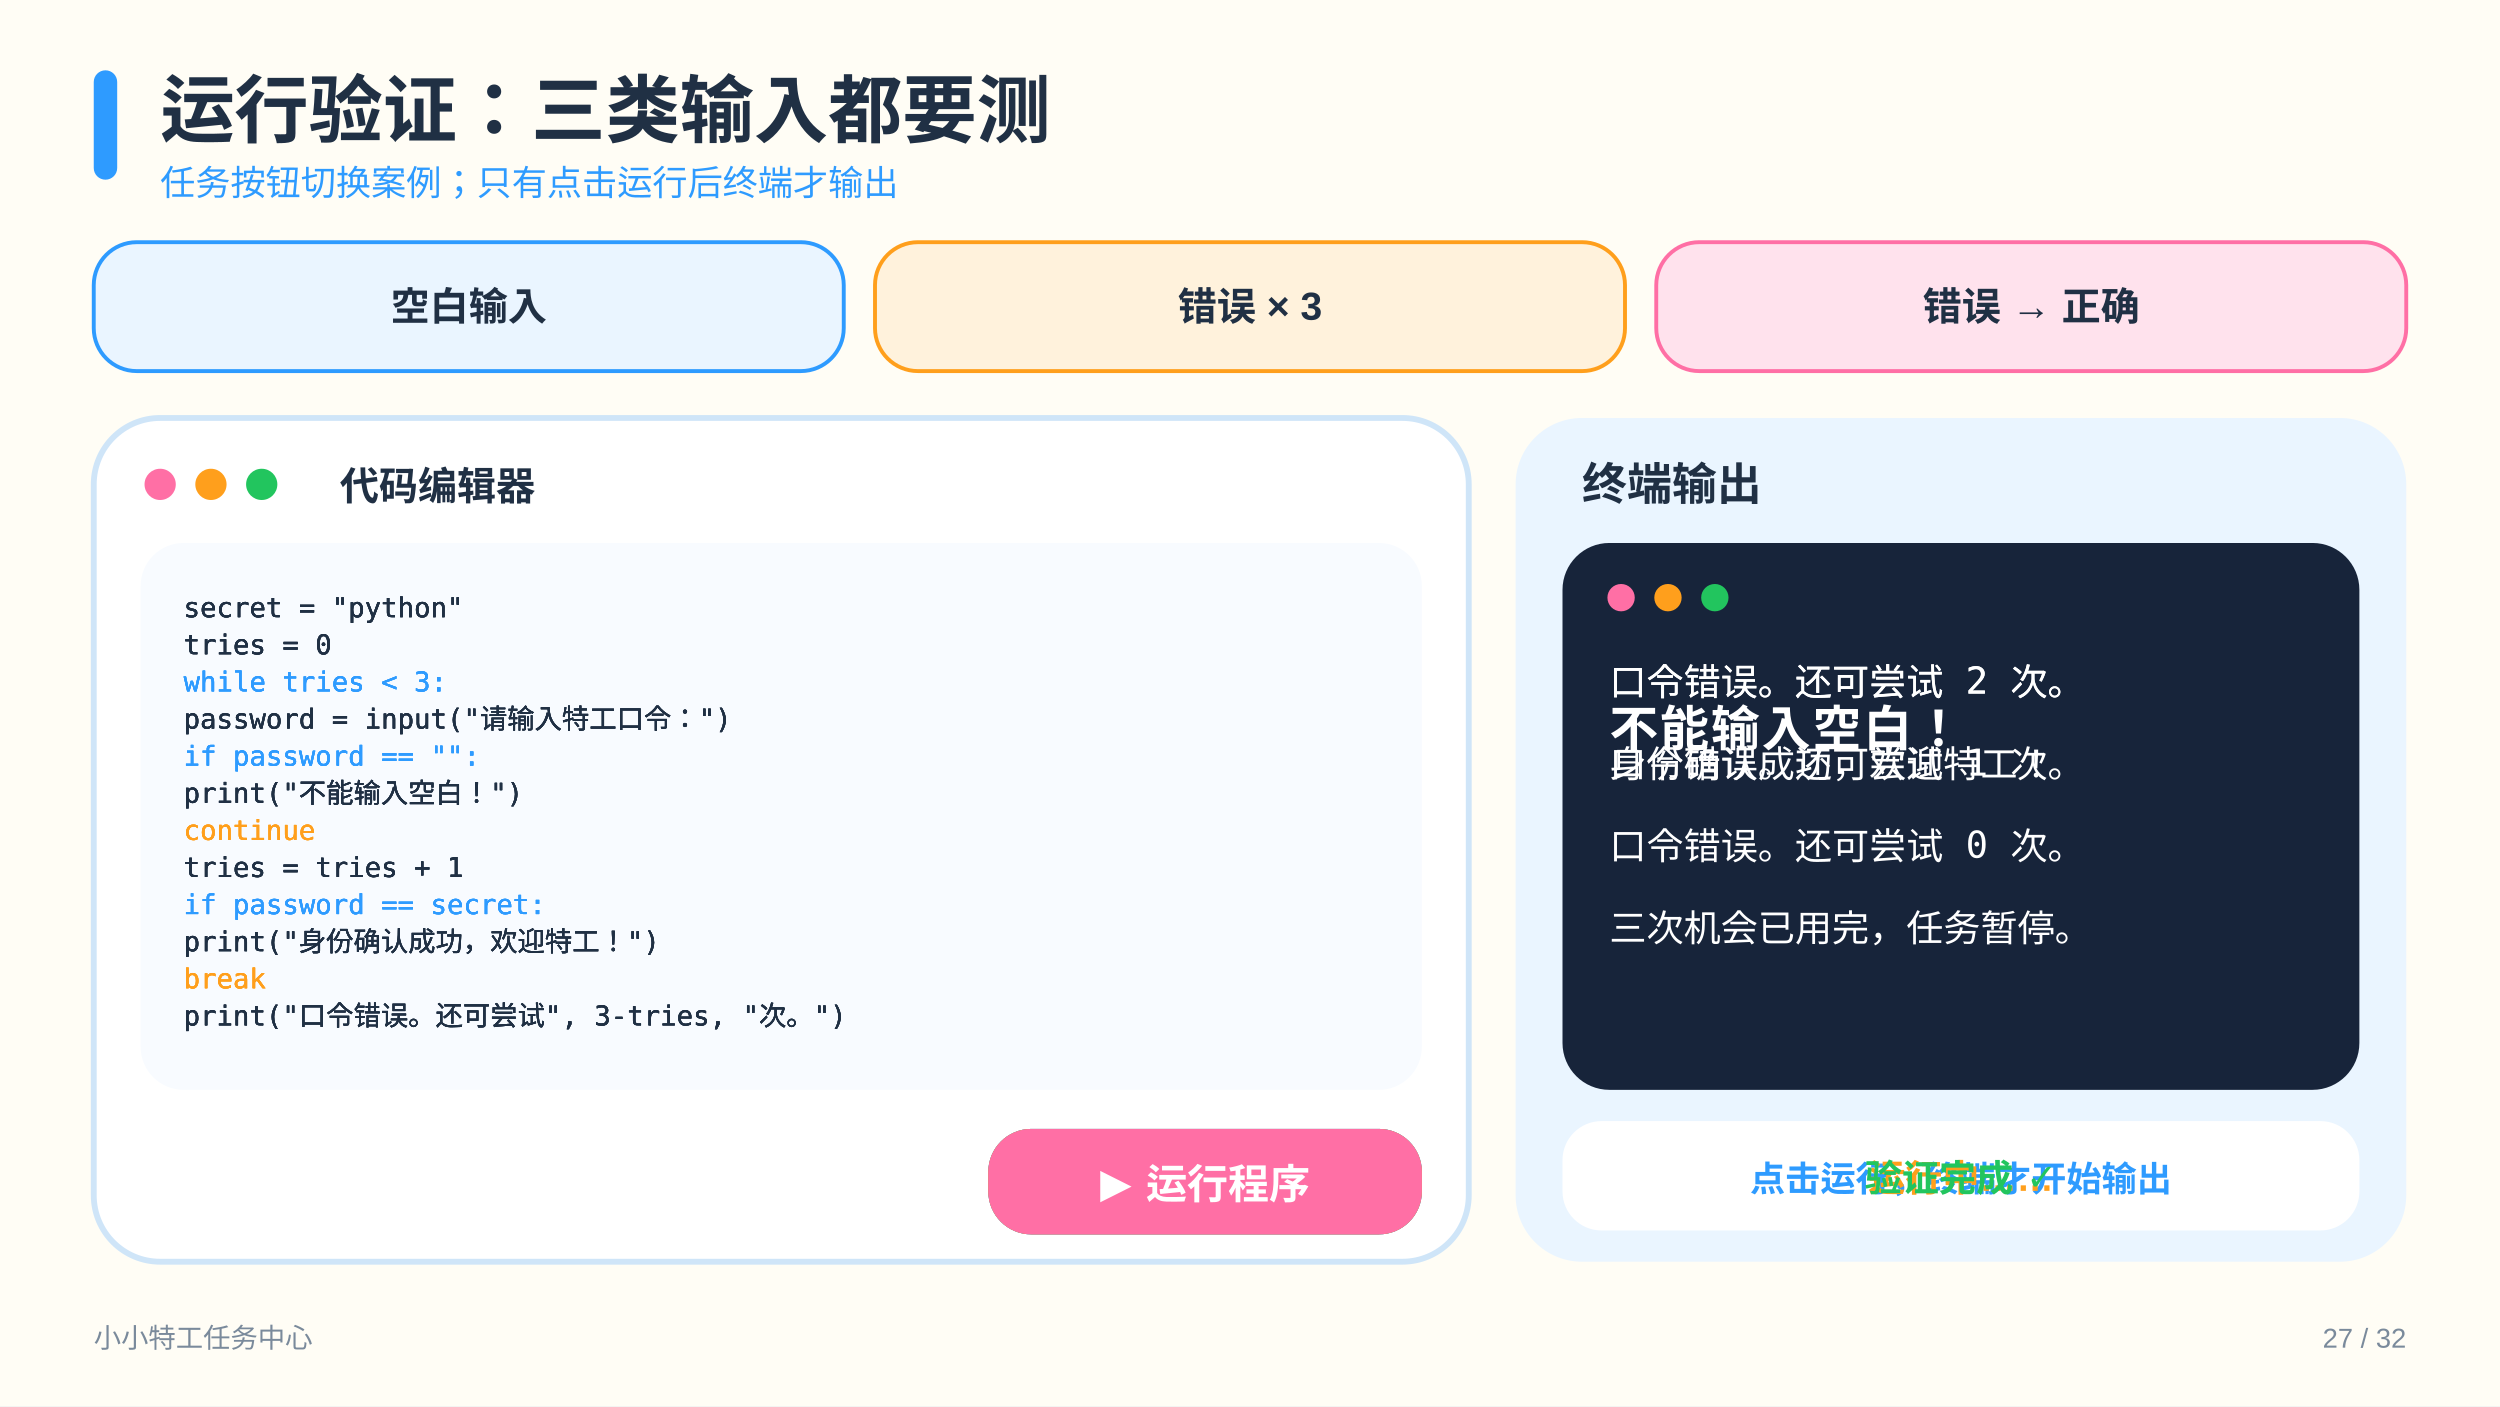
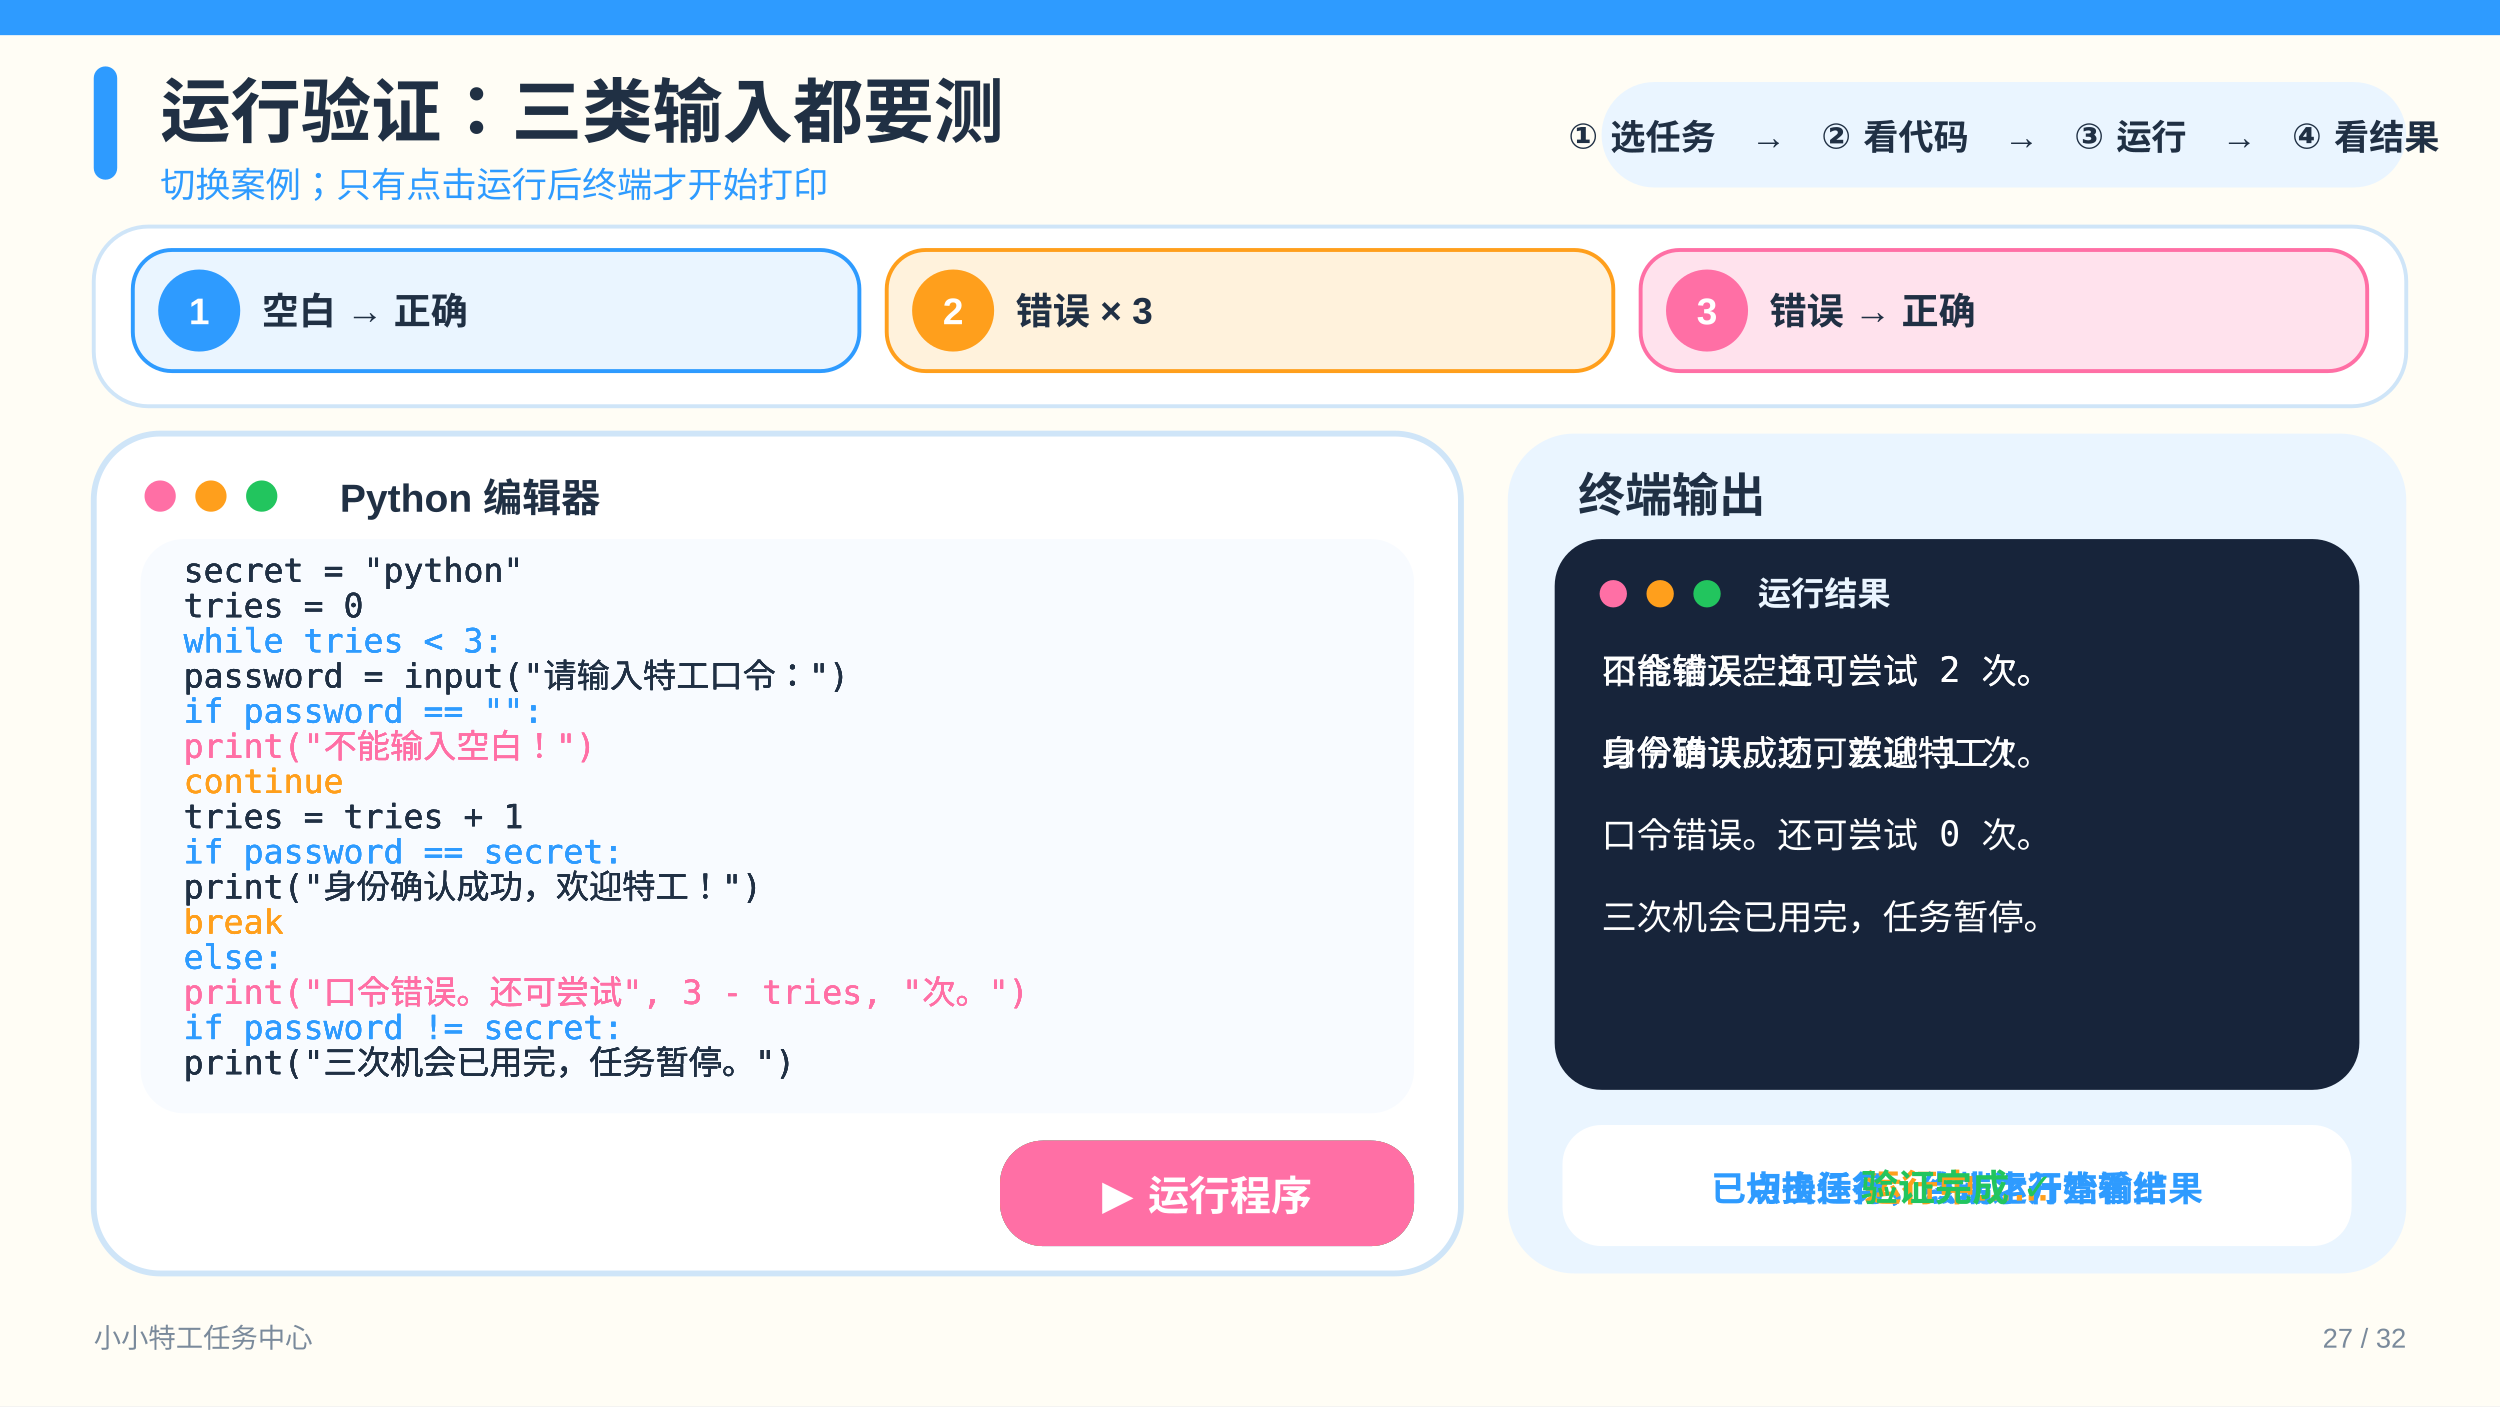
<svg xmlns="http://www.w3.org/2000/svg" viewBox="0 0 1280 720" data-pptx-page-role="content" font-family="Microsoft YaHei, Arial, sans-serif">
  <rect id="background" data-pptx-role="background" width="1280" height="720" fill="#FFFDF5" />
-   <g id="page-header" data-pptx-bounds="48 32 1184 78">
-     <rect x="48" y="36" width="12" height="56" rx="6" fill="#2E9BFF" />
-     <text x="82" y="70" font-family="YouYuan, Microsoft YaHei, sans-serif" font-size="38" font-weight="700" fill="#203044">运行验证：三类输入都要测</text>
-     <text x="82" y="100" font-size="18" fill="#2E9BFF">任务按钮切换案例；只有点击运行后终端才输出</text>
+   <rect id="console-top-band" data-pptx-role="decoration" x="0" y="0" width="1280" height="18" fill="#2E9BFF" />
+   <g id="console-header" data-pptx-bounds="48 30 1192 82">
+     <rect x="48" y="34" width="12" height="58" rx="6" fill="#2E9BFF" />
+     <text x="82" y="70" font-family="YouYuan, Microsoft YaHei, sans-serif" font-size="36" font-weight="700" fill="#203044">运行验证：三类输入都要测</text>
+     <text x="82" y="101" font-size="18" fill="#2E9BFF">切换案例；只有点击运行后终端才开始打印</text>
+     <rect x="820" y="42" width="412" height="54" rx="27" fill="#EAF5FF" />
+     <text x="1026" y="76" text-anchor="middle" font-size="18" font-weight="700" fill="#203044">① 选任务　→　② 看代码　→　③ 运行　→　④ 看结果</text>
  </g>
-   <g id="task-1-button" data-pptx-bounds="48 124 384 66">
-     <rect x="48" y="124" width="384" height="66" rx="22" fill="#EAF5FF" stroke="#2E9BFF" stroke-width="2" />
-     <text x="240" y="164" text-anchor="middle" font-size="20" font-weight="700" fill="#203044">空白输入</text>
+   <g id="task-panel" data-pptx-role="decoration" data-pptx-bounds="48 116 1184 92">
+     <rect x="48" y="116" width="1184" height="92" rx="28" fill="#FFFFFF" stroke="#CFE5F8" stroke-width="2" />
  </g>
-   <g id="task-1-hit" data-pptx-bounds="48 124 384 66">
-     <rect x="48" y="124" width="384" height="66" rx="22" fill="#FFFFFF" fill-opacity="0.001" />
+   <g id="task-1-button" data-pptx-bounds="68.0 128 372.0 62" data-pptx-role="decoration">
+     <rect x="68.0" y="128" width="372.0" height="62" rx="20" fill="#EAF5FF" stroke="#2E9BFF" stroke-width="2" />
+     <circle cx="102.0" cy="159" r="21" fill="#2E9BFF" />
+     <text x="102.0" y="166" text-anchor="middle" font-size="19" font-weight="700" fill="#FFFFFF">1</text>
+     <text x="134.0" y="166" font-size="19" font-weight="700" fill="#203044">空白 → 正确</text>
  </g>
-   <g id="task-2-button" data-pptx-bounds="448 124 384 66">
-     <rect x="448" y="124" width="384" height="66" rx="22" fill="#FFF2DC" stroke="#FF9F1C" stroke-width="2" />
-     <text x="640" y="164" text-anchor="middle" font-size="20" font-weight="700" fill="#203044">错误 × 3</text>
+   <g id="task-2-button" data-pptx-bounds="454.0 128 372.0 62" data-pptx-role="decoration">
+     <rect x="454.0" y="128" width="372.0" height="62" rx="20" fill="#FFF2DC" stroke="#FF9F1C" stroke-width="2" />
+     <circle cx="488.0" cy="159" r="21" fill="#FF9F1C" />
+     <text x="488.0" y="166" text-anchor="middle" font-size="19" font-weight="700" fill="#FFFFFF">2</text>
+     <text x="520.0" y="166" font-size="19" font-weight="700" fill="#203044">错误 × 3</text>
  </g>
-   <g id="task-2-hit" data-pptx-bounds="448 124 384 66">
-     <rect x="448" y="124" width="384" height="66" rx="22" fill="#FFFFFF" fill-opacity="0.001" />
+   <g id="task-3-button" data-pptx-bounds="840.0 128 372.0 62" data-pptx-role="decoration">
+     <rect x="840.0" y="128" width="372.0" height="62" rx="20" fill="#FFE2ED" stroke="#FF6FA5" stroke-width="2" />
+     <circle cx="874.0" cy="159" r="21" fill="#FF6FA5" />
+     <text x="874.0" y="166" text-anchor="middle" font-size="19" font-weight="700" fill="#FFFFFF">3</text>
+     <text x="906.0" y="166" font-size="19" font-weight="700" fill="#203044">错误 → 正确</text>
  </g>
-   <g id="task-3-button" data-pptx-bounds="848 124 384 66">
-     <rect x="848" y="124" width="384" height="66" rx="22" fill="#FFE2ED" stroke="#FF6FA5" stroke-width="2" />
-     <text x="1040" y="164" text-anchor="middle" font-size="20" font-weight="700" fill="#203044">错误 → 正确</text>
+   <g id="task-1-hit" data-pptx-bounds="68 128 372 62" data-pptx-role="decoration">
+     <rect x="68.0" y="128" width="372.0" height="62" rx="20" fill="#FFFFFF" fill-opacity="0.001" />
  </g>
-   <g id="task-3-hit" data-pptx-bounds="848 124 384 66">
-     <rect x="848" y="124" width="384" height="66" rx="22" fill="#FFFFFF" fill-opacity="0.001" />
+   <g id="task-2-hit" data-pptx-bounds="454 128 372 62" data-pptx-role="decoration">
+     <rect x="454.0" y="128" width="372.0" height="62" rx="20" fill="#FFFFFF" fill-opacity="0.001" />
  </g>
-   <g id="editor-shell" data-pptx-bounds="48 214 704 432">
-     <rect x="48" y="214" width="704" height="432" rx="34" fill="#FFFFFF" stroke="#CFE5F8" stroke-width="3" />
-     <circle cx="82" cy="248" r="8" fill="#FF6FA5" />
-     <circle cx="108" cy="248" r="8" fill="#FF9F1C" />
-     <circle cx="134" cy="248" r="8" fill="#22C55E" />
-     <text x="174" y="256" font-size="20" font-weight="700" fill="#203044">代码编辑器</text>
-     <rect x="72" y="278" width="656" height="280" rx="22" fill="#F8FBFF" />
+   <g id="task-3-hit" data-pptx-bounds="840 128 372 62" data-pptx-role="decoration">
+     <rect x="840.0" y="128" width="372.0" height="62" rx="20" fill="#FFFFFF" fill-opacity="0.001" />
  </g>
-   <g id="terminal-shell" data-pptx-bounds="776 214 456 432">
-     <rect x="776" y="214" width="456" height="432" rx="34" fill="#EAF5FF" />
-     <text x="810" y="256" font-size="23" font-weight="700" fill="#203044">终端输出</text>
-     <rect x="800" y="278" width="408" height="280" rx="24" fill="#17243A" />
-     <circle cx="830" cy="306" r="7" fill="#FF6FA5" />
-     <circle cx="854" cy="306" r="7" fill="#FF9F1C" />
-     <circle cx="878" cy="306" r="7" fill="#22C55E" />
-     <rect x="800" y="574" width="408" height="56" rx="20" fill="#FFFFFF" />
+   <g id="editor-shell" data-pptx-bounds="48 222 700 430">
+     <rect x="48" y="222" width="700" height="430" rx="34" fill="#FFFFFF" stroke="#CFE5F8" stroke-width="3" />
+     <circle cx="82" cy="254" r="8" fill="#FF6FA5" />
+     <circle cx="108" cy="254" r="8" fill="#FF9F1C" />
+     <circle cx="134" cy="254" r="8" fill="#22C55E" />
+     <text x="174" y="262" font-size="20" font-weight="700" fill="#203044">Python 编辑器</text>
+     <rect x="72" y="276" width="652" height="294" rx="22" fill="#F8FBFF" />
  </g>
-   <g id="code-initial" data-pptx-bounds="88 304 620 238">
-     <text x="94" y="316" font-family="Consolas, Microsoft YaHei, monospace" font-size="14" fill="#203044">secret = "python"</text>
-     <text x="94" y="335" font-family="Consolas, Microsoft YaHei, monospace" font-size="14" fill="#203044">tries = 0</text>
-     <text x="94" y="354" font-family="Consolas, Microsoft YaHei, monospace" font-size="14" fill="#2E9BFF">while tries &lt; 3:</text>
-     <text x="94" y="373" font-family="Consolas, Microsoft YaHei, monospace" font-size="14" fill="#203044">    password = input("请输入特工口令：")</text>
-     <text x="94" y="392" font-family="Consolas, Microsoft YaHei, monospace" font-size="14" fill="#2E9BFF">    if password == "":</text>
-     <text x="94" y="411" font-family="Consolas, Microsoft YaHei, monospace" font-size="14" fill="#203044">        print("不能输入空白！")</text>
-     <text x="94" y="430" font-family="Consolas, Microsoft YaHei, monospace" font-size="14" fill="#FF9F1C">        continue</text>
-     <text x="94" y="449" font-family="Consolas, Microsoft YaHei, monospace" font-size="14" fill="#203044">    tries = tries + 1</text>
-     <text x="94" y="468" font-family="Consolas, Microsoft YaHei, monospace" font-size="14" fill="#2E9BFF">    if password == secret:</text>
-     <text x="94" y="487" font-family="Consolas, Microsoft YaHei, monospace" font-size="14" fill="#203044">        print("身份确认成功，欢迎特工！")</text>
-     <text x="94" y="506" font-family="Consolas, Microsoft YaHei, monospace" font-size="14" fill="#FF9F1C">        break</text>
-     <text x="94" y="525" font-family="Consolas, Microsoft YaHei, monospace" font-size="14" fill="#203044">    print("口令错误。还可尝试", 3-tries, "次。")</text>
+   <g id="terminal-shell" data-pptx-bounds="772 222 460 430">
+     <rect x="772" y="222" width="460" height="430" rx="34" fill="#EAF5FF" />
+     <text x="808" y="262" font-size="24" font-weight="700" fill="#203044">终端输出</text>
+     <rect x="796" y="276" width="412" height="282" rx="24" fill="#17243A" />
+     <circle cx="826" cy="304" r="7" fill="#FF6FA5" />
+     <circle cx="850" cy="304" r="7" fill="#FF9F1C" />
+     <circle cx="874" cy="304" r="7" fill="#22C55E" />
+     <text x="900" y="310" font-size="17" font-weight="700" fill="#EAF5FF">运行结果</text>
+     <rect x="800" y="576" width="404" height="62" rx="20" fill="#FFFFFF" />
  </g>
-   <g id="run-initial" data-pptx-bounds="506 578 222 54">
-     <rect x="506" y="578" width="222" height="54" rx="22" fill="#2E9BFF" />
-     <text x="617" y="613" text-anchor="middle" font-size="21" font-weight="700" fill="#FFFFFF">▶ 运行程序</text>
+   <g id="code-initial" data-pptx-bounds="72 276 652 294" data-pptx-role="decoration">
+     <text x="94" y="298.0" font-family="Consolas, Microsoft YaHei, monospace" font-size="17" fill="#203044">secret = "python"</text>
+     <text x="94" y="316.0" font-family="Consolas, Microsoft YaHei, monospace" font-size="17" fill="#203044">tries = 0</text>
+     <text x="94" y="334.0" font-family="Consolas, Microsoft YaHei, monospace" font-size="17" fill="#2E9BFF">while tries &lt; 3:</text>
+     <text x="94" y="352.0" font-family="Consolas, Microsoft YaHei, monospace" font-size="17" fill="#203044">    password = input("请输入特工口令：")</text>
+     <text x="94" y="370.0" font-family="Consolas, Microsoft YaHei, monospace" font-size="17" fill="#2E9BFF">    if password == "":</text>
+     <text x="94" y="388.0" font-family="Consolas, Microsoft YaHei, monospace" font-size="17" fill="#FF6FA5">        print("不能输入空白！")</text>
+     <text x="94" y="406.0" font-family="Consolas, Microsoft YaHei, monospace" font-size="17" fill="#FF9F1C">        continue</text>
+     <text x="94" y="424.0" font-family="Consolas, Microsoft YaHei, monospace" font-size="17" fill="#203044">    tries = tries + 1</text>
+     <text x="94" y="442.0" font-family="Consolas, Microsoft YaHei, monospace" font-size="17" fill="#2E9BFF">    if password == secret:</text>
+     <text x="94" y="460.0" font-family="Consolas, Microsoft YaHei, monospace" font-size="17" fill="#203044">        print("身份确认成功，欢迎特工！")</text>
+     <text x="94" y="478.0" font-family="Consolas, Microsoft YaHei, monospace" font-size="17" fill="#FF9F1C">        break</text>
+     <text x="94" y="496.0" font-family="Consolas, Microsoft YaHei, monospace" font-size="17" fill="#2E9BFF">    else:</text>
+     <text x="94" y="514.0" font-family="Consolas, Microsoft YaHei, monospace" font-size="17" fill="#FF6FA5">        print("口令错误。还可尝试", 3 - tries, "次。")</text>
+     <text x="94" y="532.0" font-family="Consolas, Microsoft YaHei, monospace" font-size="17" fill="#2E9BFF">if password != secret:</text>
+     <text x="94" y="550.0" font-family="Consolas, Microsoft YaHei, monospace" font-size="17" fill="#203044">    print("三次机会已用完，任务暂停。")</text>
  </g>
-   <g id="run-initial-hit" data-pptx-bounds="506 578 222 54">
-     <rect x="506" y="578" width="222" height="54" rx="22" fill="#FFFFFF" fill-opacity="0.001" />
+   <g id="code-task-1" data-pptx-bounds="72 276 652 294" data-pptx-role="decoration">
+     <text x="94" y="298.0" font-family="Consolas, Microsoft YaHei, monospace" font-size="17" fill="#203044">secret = "python"</text>
+     <text x="94" y="316.0" font-family="Consolas, Microsoft YaHei, monospace" font-size="17" fill="#203044">tries = 0</text>
+     <text x="94" y="334.0" font-family="Consolas, Microsoft YaHei, monospace" font-size="17" fill="#2E9BFF">while tries &lt; 3:</text>
+     <text x="94" y="352.0" font-family="Consolas, Microsoft YaHei, monospace" font-size="17" fill="#203044">    password = input("请输入特工口令：")</text>
+     <text x="94" y="370.0" font-family="Consolas, Microsoft YaHei, monospace" font-size="17" fill="#2E9BFF">    if password == "":</text>
+     <text x="94" y="388.0" font-family="Consolas, Microsoft YaHei, monospace" font-size="17" fill="#FF6FA5">        print("不能输入空白！")</text>
+     <text x="94" y="406.0" font-family="Consolas, Microsoft YaHei, monospace" font-size="17" fill="#FF9F1C">        continue</text>
+     <text x="94" y="424.0" font-family="Consolas, Microsoft YaHei, monospace" font-size="17" fill="#203044">    tries = tries + 1</text>
+     <text x="94" y="442.0" font-family="Consolas, Microsoft YaHei, monospace" font-size="17" fill="#2E9BFF">    if password == secret:</text>
+     <text x="94" y="460.0" font-family="Consolas, Microsoft YaHei, monospace" font-size="17" fill="#203044">        print("身份确认成功，欢迎特工！")</text>
+     <text x="94" y="478.0" font-family="Consolas, Microsoft YaHei, monospace" font-size="17" fill="#FF9F1C">        break</text>
+     <text x="94" y="496.0" font-family="Consolas, Microsoft YaHei, monospace" font-size="17" fill="#2E9BFF">    else:</text>
+     <text x="94" y="514.0" font-family="Consolas, Microsoft YaHei, monospace" font-size="17" fill="#FF6FA5">        print("口令错误。还可尝试", 3 - tries, "次。")</text>
+     <text x="94" y="532.0" font-family="Consolas, Microsoft YaHei, monospace" font-size="17" fill="#2E9BFF">if password != secret:</text>
+     <text x="94" y="550.0" font-family="Consolas, Microsoft YaHei, monospace" font-size="17" fill="#203044">    print("三次机会已用完，任务暂停。")</text>
  </g>
-   <g id="guide-initial" data-pptx-bounds="820 584 368 38">
-     <text x="1004" y="610" text-anchor="middle" font-size="18" font-weight="700" fill="#2E9BFF">点击运行，终端才开始输出</text>
+   <g id="code-task-2" data-pptx-bounds="72 276 652 294" data-pptx-role="decoration">
+     <text x="94" y="298.0" font-family="Consolas, Microsoft YaHei, monospace" font-size="17" fill="#203044">secret = "python"</text>
+     <text x="94" y="316.0" font-family="Consolas, Microsoft YaHei, monospace" font-size="17" fill="#203044">tries = 0</text>
+     <text x="94" y="334.0" font-family="Consolas, Microsoft YaHei, monospace" font-size="17" fill="#2E9BFF">while tries &lt; 3:</text>
+     <text x="94" y="352.0" font-family="Consolas, Microsoft YaHei, monospace" font-size="17" fill="#203044">    password = input("请输入特工口令：")</text>
+     <text x="94" y="370.0" font-family="Consolas, Microsoft YaHei, monospace" font-size="17" fill="#2E9BFF">    if password == "":</text>
+     <text x="94" y="388.0" font-family="Consolas, Microsoft YaHei, monospace" font-size="17" fill="#FF6FA5">        print("不能输入空白！")</text>
+     <text x="94" y="406.0" font-family="Consolas, Microsoft YaHei, monospace" font-size="17" fill="#FF9F1C">        continue</text>
+     <text x="94" y="424.0" font-family="Consolas, Microsoft YaHei, monospace" font-size="17" fill="#203044">    tries = tries + 1</text>
+     <text x="94" y="442.0" font-family="Consolas, Microsoft YaHei, monospace" font-size="17" fill="#2E9BFF">    if password == secret:</text>
+     <text x="94" y="460.0" font-family="Consolas, Microsoft YaHei, monospace" font-size="17" fill="#203044">        print("身份确认成功，欢迎特工！")</text>
+     <text x="94" y="478.0" font-family="Consolas, Microsoft YaHei, monospace" font-size="17" fill="#FF9F1C">        break</text>
+     <text x="94" y="496.0" font-family="Consolas, Microsoft YaHei, monospace" font-size="17" fill="#2E9BFF">    else:</text>
+     <text x="94" y="514.0" font-family="Consolas, Microsoft YaHei, monospace" font-size="17" fill="#FF6FA5">        print("口令错误。还可尝试", 3 - tries, "次。")</text>
+     <text x="94" y="532.0" font-family="Consolas, Microsoft YaHei, monospace" font-size="17" fill="#2E9BFF">if password != secret:</text>
+     <text x="94" y="550.0" font-family="Consolas, Microsoft YaHei, monospace" font-size="17" fill="#203044">    print("三次机会已用完，任务暂停。")</text>
  </g>
-   <g id="status-running" data-pptx-bounds="820 584 368 38">
-     <text x="1004" y="610" text-anchor="middle" font-size="19" font-weight="700" fill="#FF9F1C">运行中……</text>
+   <g id="code-task-3" data-pptx-bounds="72 276 652 294" data-pptx-role="decoration">
+     <text x="94" y="298.0" font-family="Consolas, Microsoft YaHei, monospace" font-size="17" fill="#203044">secret = "python"</text>
+     <text x="94" y="316.0" font-family="Consolas, Microsoft YaHei, monospace" font-size="17" fill="#203044">tries = 0</text>
+     <text x="94" y="334.0" font-family="Consolas, Microsoft YaHei, monospace" font-size="17" fill="#2E9BFF">while tries &lt; 3:</text>
+     <text x="94" y="352.0" font-family="Consolas, Microsoft YaHei, monospace" font-size="17" fill="#203044">    password = input("请输入特工口令：")</text>
+     <text x="94" y="370.0" font-family="Consolas, Microsoft YaHei, monospace" font-size="17" fill="#2E9BFF">    if password == "":</text>
+     <text x="94" y="388.0" font-family="Consolas, Microsoft YaHei, monospace" font-size="17" fill="#FF6FA5">        print("不能输入空白！")</text>
+     <text x="94" y="406.0" font-family="Consolas, Microsoft YaHei, monospace" font-size="17" fill="#FF9F1C">        continue</text>
+     <text x="94" y="424.0" font-family="Consolas, Microsoft YaHei, monospace" font-size="17" fill="#203044">    tries = tries + 1</text>
+     <text x="94" y="442.0" font-family="Consolas, Microsoft YaHei, monospace" font-size="17" fill="#2E9BFF">    if password == secret:</text>
+     <text x="94" y="460.0" font-family="Consolas, Microsoft YaHei, monospace" font-size="17" fill="#203044">        print("身份确认成功，欢迎特工！")</text>
+     <text x="94" y="478.0" font-family="Consolas, Microsoft YaHei, monospace" font-size="17" fill="#FF9F1C">        break</text>
+     <text x="94" y="496.0" font-family="Consolas, Microsoft YaHei, monospace" font-size="17" fill="#2E9BFF">    else:</text>
+     <text x="94" y="514.0" font-family="Consolas, Microsoft YaHei, monospace" font-size="17" fill="#FF6FA5">        print("口令错误。还可尝试", 3 - tries, "次。")</text>
+     <text x="94" y="532.0" font-family="Consolas, Microsoft YaHei, monospace" font-size="17" fill="#2E9BFF">if password != secret:</text>
+     <text x="94" y="550.0" font-family="Consolas, Microsoft YaHei, monospace" font-size="17" fill="#203044">    print("三次机会已用完，任务暂停。")</text>
  </g>
-   <g id="status-done" data-pptx-bounds="820 584 368 38">
-     <text x="1004" y="610" text-anchor="middle" font-size="19" font-weight="700" fill="#22C55E">验证完成 ✓</text>
+   <g id="run-initial" data-pptx-bounds="512 584 212 54" data-pptx-role="decoration">
+     <rect x="512" y="584" width="212" height="54" rx="22" fill="#2E9BFF" />
+     <text x="618" y="619" text-anchor="middle" font-size="21" font-weight="700" fill="#FFFFFF">▶ 运行程序</text>
  </g>
-   <g id="code-task-1" data-pptx-bounds="88 304 620 238">
-     <text x="94" y="316" font-family="Consolas, Microsoft YaHei, monospace" font-size="14" fill="#203044">secret = "python"</text>
-     <text x="94" y="335" font-family="Consolas, Microsoft YaHei, monospace" font-size="14" fill="#203044">tries = 0</text>
-     <text x="94" y="354" font-family="Consolas, Microsoft YaHei, monospace" font-size="14" fill="#2E9BFF">while tries &lt; 3:</text>
-     <text x="94" y="373" font-family="Consolas, Microsoft YaHei, monospace" font-size="14" fill="#203044">    password = input("请输入特工口令：")</text>
-     <text x="94" y="392" font-family="Consolas, Microsoft YaHei, monospace" font-size="14" fill="#2E9BFF">    if password == "":</text>
-     <text x="94" y="411" font-family="Consolas, Microsoft YaHei, monospace" font-size="14" fill="#203044">        print("不能输入空白！")</text>
-     <text x="94" y="430" font-family="Consolas, Microsoft YaHei, monospace" font-size="14" fill="#FF9F1C">        continue</text>
-     <text x="94" y="449" font-family="Consolas, Microsoft YaHei, monospace" font-size="14" fill="#203044">    tries = tries + 1</text>
-     <text x="94" y="468" font-family="Consolas, Microsoft YaHei, monospace" font-size="14" fill="#2E9BFF">    if password == secret:</text>
-     <text x="94" y="487" font-family="Consolas, Microsoft YaHei, monospace" font-size="14" fill="#203044">        print("身份确认成功，欢迎特工！")</text>
-     <text x="94" y="506" font-family="Consolas, Microsoft YaHei, monospace" font-size="14" fill="#FF9F1C">        break</text>
-     <text x="94" y="525" font-family="Consolas, Microsoft YaHei, monospace" font-size="14" fill="#203044">    print("口令错误。还可尝试", 3-tries, "次。")</text>
+   <g id="run-task-1" data-pptx-bounds="512 584 212 54" data-pptx-role="decoration">
+     <rect x="512" y="584" width="212" height="54" rx="22" fill="#2E9BFF" />
+     <text x="618" y="619" text-anchor="middle" font-size="21" font-weight="700" fill="#FFFFFF">▶ 运行程序</text>
  </g>
-   <g id="run-task-1" data-pptx-bounds="506 578 222 54">
-     <rect x="506" y="578" width="222" height="54" rx="22" fill="#2E9BFF" />
-     <text x="617" y="613" text-anchor="middle" font-size="21" font-weight="700" fill="#FFFFFF">▶ 运行程序</text>
+   <g id="run-task-2" data-pptx-bounds="512 584 212 54" data-pptx-role="decoration">
+     <rect x="512" y="584" width="212" height="54" rx="22" fill="#FF9F1C" />
+     <text x="618" y="619" text-anchor="middle" font-size="21" font-weight="700" fill="#FFFFFF">▶ 运行程序</text>
  </g>
-   <g id="run-task-1-hit" data-pptx-bounds="506 578 222 54">
-     <rect x="506" y="578" width="222" height="54" rx="22" fill="#FFFFFF" fill-opacity="0.001" />
+   <g id="run-task-3" data-pptx-bounds="512 584 212 54" data-pptx-role="decoration">
+     <rect x="512" y="584" width="212" height="54" rx="22" fill="#FF6FA5" />
+     <text x="618" y="619" text-anchor="middle" font-size="21" font-weight="700" fill="#FFFFFF">▶ 运行程序</text>
  </g>
-   <g id="out-1-char-01" data-pptx-bounds="824 350 26 40">
-     <text x="824" y="382" font-family="Consolas, Microsoft YaHei, monospace" font-size="25" font-weight="700" fill="#FFFFFF">不</text>
+   <g id="run-initial-hit" data-pptx-bounds="512 584 212 54" data-pptx-role="decoration">
+     <rect x="512" y="584" width="212" height="54" rx="22" fill="#FFFFFF" fill-opacity="0.001" />
  </g>
-   <g id="out-1-char-02" data-pptx-bounds="850 350 26 40">
-     <text x="850" y="382" font-family="Consolas, Microsoft YaHei, monospace" font-size="25" font-weight="700" fill="#FFFFFF">能</text>
+   <g id="run-task-1-hit" data-pptx-bounds="512 584 212 54" data-pptx-role="decoration">
+     <rect x="512" y="584" width="212" height="54" rx="22" fill="#FFFFFF" fill-opacity="0.001" />
  </g>
-   <g id="out-1-char-03" data-pptx-bounds="876 350 26 40">
-     <text x="876" y="382" font-family="Consolas, Microsoft YaHei, monospace" font-size="25" font-weight="700" fill="#FFFFFF">输</text>
+   <g id="run-task-2-hit" data-pptx-bounds="512 584 212 54" data-pptx-role="decoration">
+     <rect x="512" y="584" width="212" height="54" rx="22" fill="#FFFFFF" fill-opacity="0.001" />
  </g>
-   <g id="out-1-char-04" data-pptx-bounds="902 350 26 40">
-     <text x="902" y="382" font-family="Consolas, Microsoft YaHei, monospace" font-size="25" font-weight="700" fill="#FFFFFF">入</text>
+   <g id="run-task-3-hit" data-pptx-bounds="512 584 212 54" data-pptx-role="decoration">
+     <rect x="512" y="584" width="212" height="54" rx="22" fill="#FFFFFF" fill-opacity="0.001" />
  </g>
-   <g id="out-1-char-05" data-pptx-bounds="928 350 26 40">
-     <text x="928" y="382" font-family="Consolas, Microsoft YaHei, monospace" font-size="25" font-weight="700" fill="#FFFFFF">空</text>
+   <g id="guide-initial" data-pptx-bounds="800 576 404 62" data-pptx-role="decoration">
+     <text x="1002" y="615" text-anchor="middle" font-size="18" font-weight="700" fill="#2E9BFF">点击运行，终端才开始输出</text>
  </g>
-   <g id="out-1-char-06" data-pptx-bounds="954 350 26 40">
-     <text x="954" y="382" font-family="Consolas, Microsoft YaHei, monospace" font-size="25" font-weight="700" fill="#FFFFFF">白</text>
+   <g id="guide-active" data-pptx-bounds="800 576 404 62" data-pptx-role="decoration">
+     <text x="1002" y="615" text-anchor="middle" font-size="18" font-weight="700" fill="#2E9BFF">已切换任务，点击运行查看结果</text>
  </g>
-   <g id="out-1-char-07" data-pptx-bounds="980 350 26 40">
-     <text x="980" y="382" font-family="Consolas, Microsoft YaHei, monospace" font-size="25" font-weight="700" fill="#FFFFFF">！</text>
+   <g id="status-running" data-pptx-bounds="800 576 404 62" data-pptx-role="decoration">
+     <text x="1002" y="615" text-anchor="middle" font-size="19" font-weight="700" fill="#FF9F1C">运行中……</text>
  </g>
-   <g id="code-task-2" data-pptx-bounds="88 304 620 238">
-     <text x="94" y="316" font-family="Consolas, Microsoft YaHei, monospace" font-size="14" fill="#203044">secret = "python"</text>
-     <text x="94" y="335" font-family="Consolas, Microsoft YaHei, monospace" font-size="14" fill="#203044">tries = 0</text>
-     <text x="94" y="354" font-family="Consolas, Microsoft YaHei, monospace" font-size="14" fill="#2E9BFF">while tries &lt; 3:</text>
-     <text x="94" y="373" font-family="Consolas, Microsoft YaHei, monospace" font-size="14" fill="#203044">    password = input("请输入特工口令：")</text>
-     <text x="94" y="392" font-family="Consolas, Microsoft YaHei, monospace" font-size="14" fill="#2E9BFF">    if password == "":</text>
-     <text x="94" y="411" font-family="Consolas, Microsoft YaHei, monospace" font-size="14" fill="#203044">        print("不能输入空白！")</text>
-     <text x="94" y="430" font-family="Consolas, Microsoft YaHei, monospace" font-size="14" fill="#FF9F1C">        continue</text>
-     <text x="94" y="449" font-family="Consolas, Microsoft YaHei, monospace" font-size="14" fill="#203044">    tries = tries + 1</text>
-     <text x="94" y="468" font-family="Consolas, Microsoft YaHei, monospace" font-size="14" fill="#2E9BFF">    if password == secret:</text>
-     <text x="94" y="487" font-family="Consolas, Microsoft YaHei, monospace" font-size="14" fill="#203044">        print("身份确认成功，欢迎特工！")</text>
-     <text x="94" y="506" font-family="Consolas, Microsoft YaHei, monospace" font-size="14" fill="#FF9F1C">        break</text>
-     <text x="94" y="525" font-family="Consolas, Microsoft YaHei, monospace" font-size="14" fill="#203044">    print("口令错误。还可尝试", 3-tries, "次。")</text>
+   <g id="status-done" data-pptx-bounds="800 576 404 62" data-pptx-role="decoration">
+     <text x="1002" y="615" text-anchor="middle" font-size="19" font-weight="700" fill="#22C55E">验证完成 ✓</text>
  </g>
-   <g id="run-task-2" data-pptx-bounds="506 578 222 54">
-     <rect x="506" y="578" width="222" height="54" rx="22" fill="#FF9F1C" />
-     <text x="617" y="613" text-anchor="middle" font-size="21" font-weight="700" fill="#FFFFFF">▶ 运行程序</text>
+   <g id="out-1-line-01" data-pptx-bounds="796 320 412 238" data-pptx-role="decoration">
+     <text x="820" y="350" font-family="Consolas, Microsoft YaHei, monospace" font-size="18" fill="#FFFFFF">不能输入空白！</text>
  </g>
-   <g id="run-task-2-hit" data-pptx-bounds="506 578 222 54">
-     <rect x="506" y="578" width="222" height="54" rx="22" fill="#FFFFFF" fill-opacity="0.001" />
+   <g id="out-1-line-02" data-pptx-bounds="796 320 412 238" data-pptx-role="decoration">
+     <text x="820" y="392" font-family="Consolas, Microsoft YaHei, monospace" font-size="18" fill="#FFFFFF">身份确认成功，欢迎特工！</text>
  </g>
-   <g id="out-2-line-01" data-pptx-bounds="824 328 356 38">
-     <text x="824" y="356" font-family="Consolas, Microsoft YaHei, monospace" font-size="19" fill="#FFFFFF">口令错误。还可尝试 2 次。</text>
+   <g id="out-2-line-01" data-pptx-bounds="796 320 412 238" data-pptx-role="decoration">
+     <text x="820" y="350" font-family="Consolas, Microsoft YaHei, monospace" font-size="18" fill="#FFFFFF">口令错误。还可尝试 2 次。</text>
  </g>
-   <g id="out-2-line-02" data-pptx-bounds="824 370 356 38">
-     <text x="824" y="398" font-family="Consolas, Microsoft YaHei, monospace" font-size="19" fill="#FFFFFF">口令错误。还可尝试 1 次。</text>
+   <g id="out-2-line-02" data-pptx-bounds="796 320 412 238" data-pptx-role="decoration">
+     <text x="820" y="392" font-family="Consolas, Microsoft YaHei, monospace" font-size="18" fill="#FFFFFF">口令错误。还可尝试 1 次。</text>
  </g>
-   <g id="out-2-line-03" data-pptx-bounds="824 412 356 38">
-     <text x="824" y="440" font-family="Consolas, Microsoft YaHei, monospace" font-size="19" fill="#FFFFFF">口令错误。还可尝试 0 次。</text>
+   <g id="out-2-line-03" data-pptx-bounds="796 320 412 238" data-pptx-role="decoration">
+     <text x="820" y="434" font-family="Consolas, Microsoft YaHei, monospace" font-size="18" fill="#FFFFFF">口令错误。还可尝试 0 次。</text>
  </g>
-   <g id="out-2-line-04" data-pptx-bounds="824 454 356 38">
-     <text x="824" y="482" font-family="Consolas, Microsoft YaHei, monospace" font-size="19" fill="#FFFFFF">三次机会已用完，任务暂停。</text>
+   <g id="out-2-line-04" data-pptx-bounds="796 320 412 238" data-pptx-role="decoration">
+     <text x="820" y="476" font-family="Consolas, Microsoft YaHei, monospace" font-size="18" fill="#FFFFFF">三次机会已用完，任务暂停。</text>
  </g>
-   <g id="code-task-3" data-pptx-bounds="88 304 620 238">
-     <text x="94" y="316" font-family="Consolas, Microsoft YaHei, monospace" font-size="14" fill="#203044">secret = "python"</text>
-     <text x="94" y="335" font-family="Consolas, Microsoft YaHei, monospace" font-size="14" fill="#203044">tries = 0</text>
-     <text x="94" y="354" font-family="Consolas, Microsoft YaHei, monospace" font-size="14" fill="#2E9BFF">while tries &lt; 3:</text>
-     <text x="94" y="373" font-family="Consolas, Microsoft YaHei, monospace" font-size="14" fill="#203044">    password = input("请输入特工口令：")</text>
-     <text x="94" y="392" font-family="Consolas, Microsoft YaHei, monospace" font-size="14" fill="#2E9BFF">    if password == "":</text>
-     <text x="94" y="411" font-family="Consolas, Microsoft YaHei, monospace" font-size="14" fill="#203044">        print("不能输入空白！")</text>
-     <text x="94" y="430" font-family="Consolas, Microsoft YaHei, monospace" font-size="14" fill="#FF9F1C">        continue</text>
-     <text x="94" y="449" font-family="Consolas, Microsoft YaHei, monospace" font-size="14" fill="#203044">    tries = tries + 1</text>
-     <text x="94" y="468" font-family="Consolas, Microsoft YaHei, monospace" font-size="14" fill="#2E9BFF">    if password == secret:</text>
-     <text x="94" y="487" font-family="Consolas, Microsoft YaHei, monospace" font-size="14" fill="#203044">        print("身份确认成功，欢迎特工！")</text>
-     <text x="94" y="506" font-family="Consolas, Microsoft YaHei, monospace" font-size="14" fill="#FF9F1C">        break</text>
-     <text x="94" y="525" font-family="Consolas, Microsoft YaHei, monospace" font-size="14" fill="#203044">    print("口令错误。还可尝试", 3-tries, "次。")</text>
+   <g id="out-3-line-01" data-pptx-bounds="796 320 412 238" data-pptx-role="decoration">
+     <text x="820" y="350" font-family="Consolas, Microsoft YaHei, monospace" font-size="18" fill="#FFFFFF">口令错误。还可尝试 2 次。</text>
  </g>
-   <g id="run-task-3" data-pptx-bounds="506 578 222 54">
-     <rect x="506" y="578" width="222" height="54" rx="22" fill="#FF6FA5" />
-     <text x="617" y="613" text-anchor="middle" font-size="21" font-weight="700" fill="#FFFFFF">▶ 运行程序</text>
-   </g>
-   <g id="run-task-3-hit" data-pptx-bounds="506 578 222 54">
-     <rect x="506" y="578" width="222" height="54" rx="22" fill="#FFFFFF" fill-opacity="0.001" />
-   </g>
-   <g id="out-3-line-01" data-pptx-bounds="824 328 356 38">
-     <text x="824" y="356" font-family="Consolas, Microsoft YaHei, monospace" font-size="19" fill="#FFFFFF">口令错误。还可尝试 2 次。</text>
-   </g>
-   <g id="out-3-line-02" data-pptx-bounds="824 370 356 38">
-     <text x="824" y="398" font-family="Consolas, Microsoft YaHei, monospace" font-size="19" fill="#FFFFFF">身份确认成功，欢迎特工！</text>
+   <g id="out-3-line-02" data-pptx-bounds="796 320 412 238" data-pptx-role="decoration">
+     <text x="820" y="392" font-family="Consolas, Microsoft YaHei, monospace" font-size="18" fill="#FFFFFF">身份确认成功，欢迎特工！</text>
  </g>
  <g id="footer-27" data-pptx-role="footer" data-pptx-bounds="48 674 1184 30">
    <text x="48" y="690" font-size="14" fill="#7A8A9B">小小特工任务中心</text>
    <text x="1232" y="690" text-anchor="end" font-size="14" fill="#7A8A9B">27 / 32</text>
  </g>
</svg>
